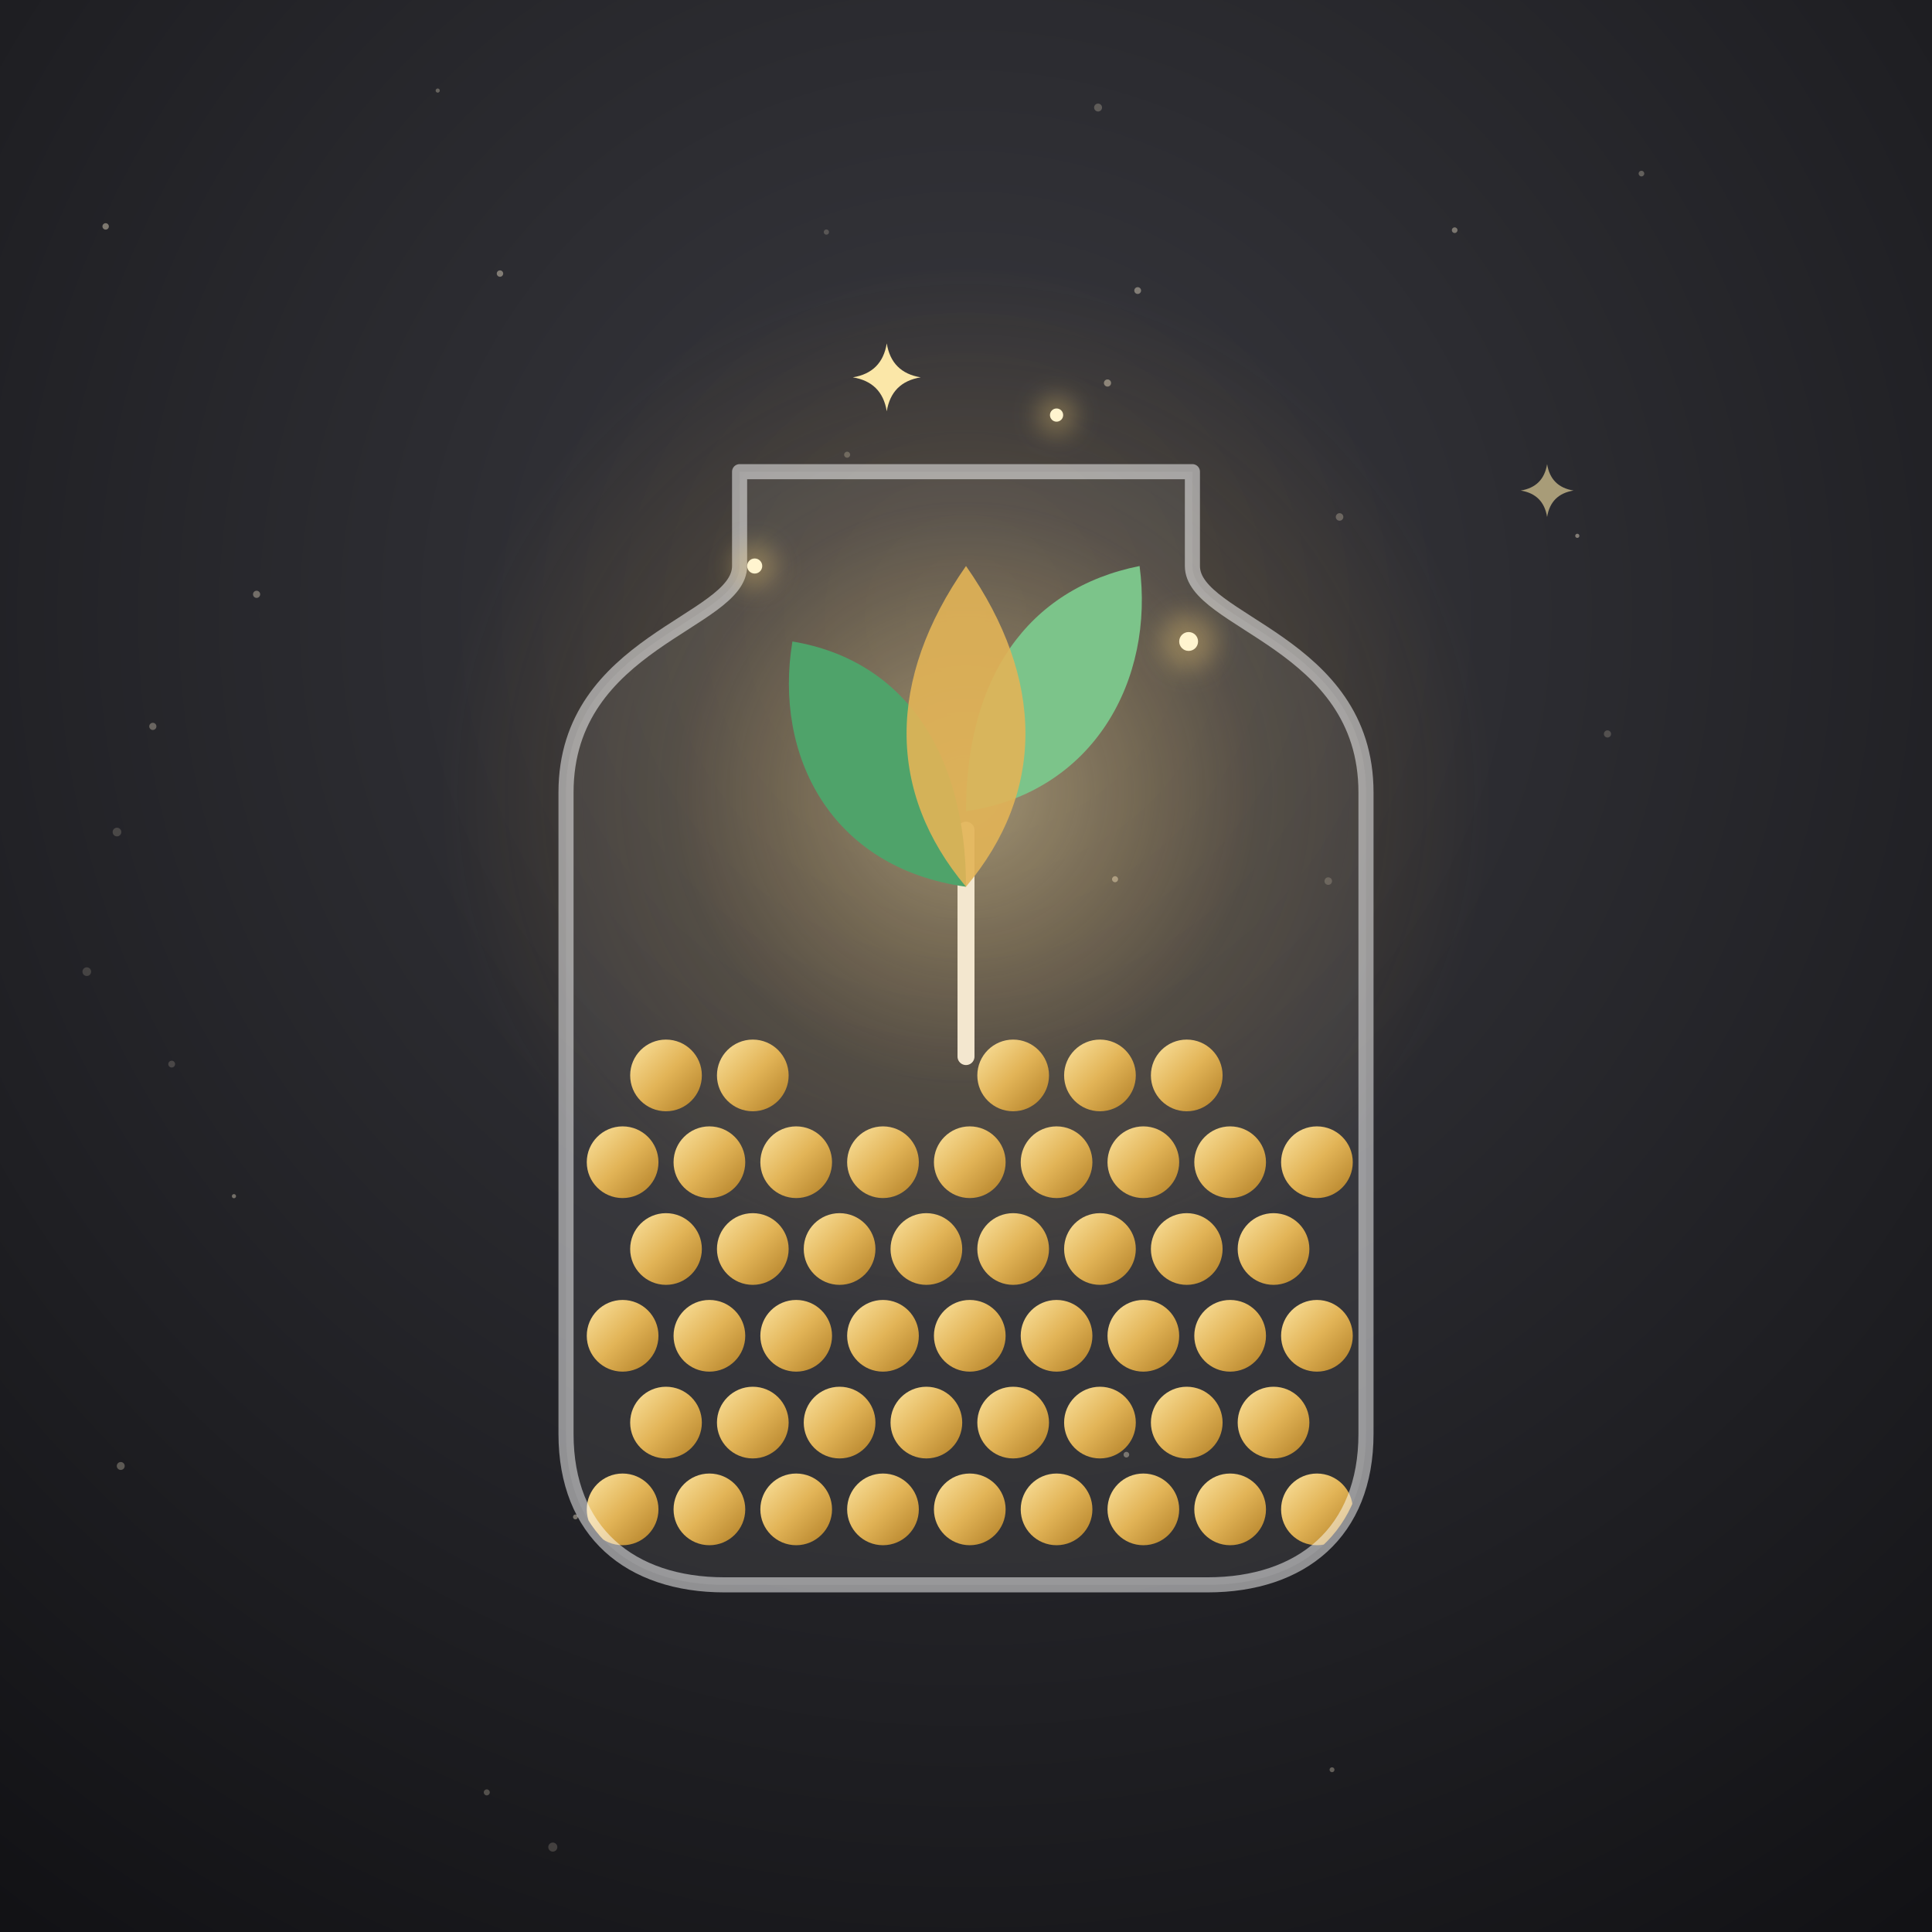
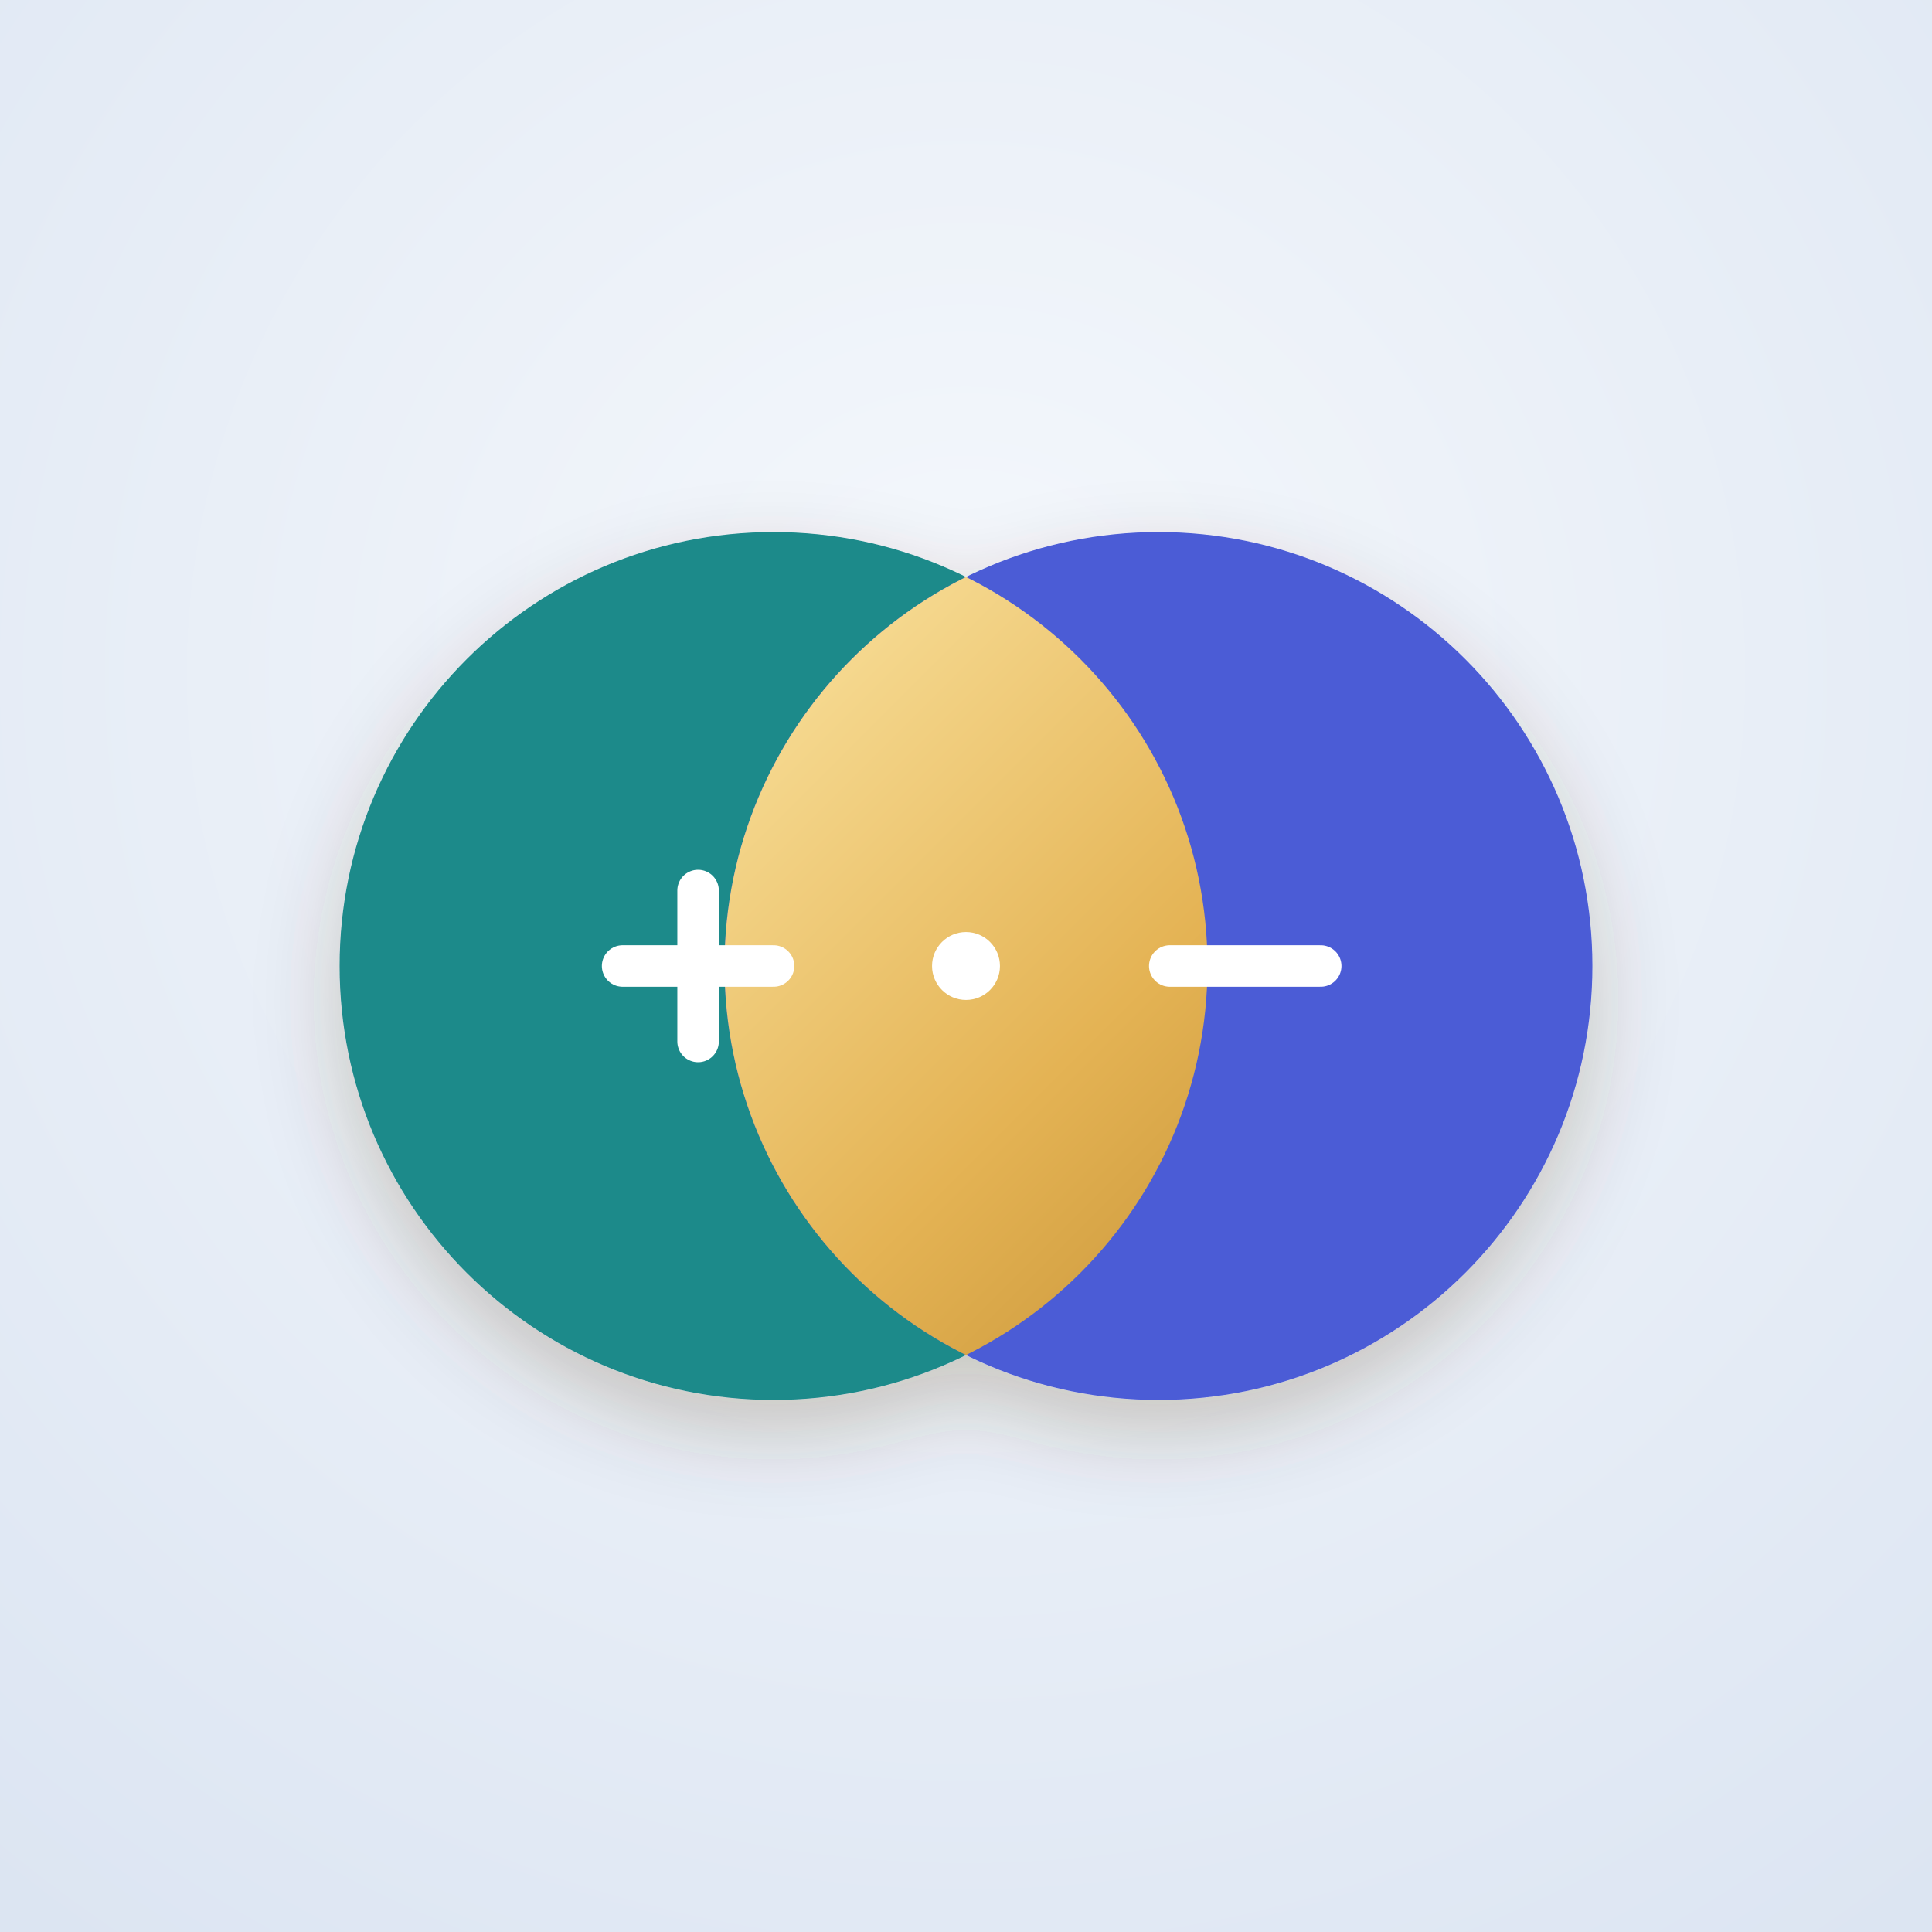
<svg xmlns="http://www.w3.org/2000/svg" width="1024" height="1024" viewBox="0 0 1024 1024">
  <defs>
-     <radialGradient id="bg" cx="0.5" cy="0.32" r="0.85">
-       <stop offset="0" stop-color="#3A3A40" />
-       <stop offset="1" stop-color="#111114" />
+     <linearGradient id="gold" x1="0" x2="1" y1="0" y2="1">
+       <stop offset="0" stop-color="#FCE7A6" />
+       <stop offset="0.5" stop-color="#E4B354" />
+       <stop offset="1" stop-color="#B27C22" />
+     </linearGradient>
+     <filter id="shadow" x="-30%" y="-30%" width="160%" height="160%">
+       <feDropShadow dx="0" dy="18" stdDeviation="22" flood-color="#5A3E12" flood-opacity="0.22" />
+     </filter>
+     <radialGradient id="bg" cx="0.5" cy="0.35" r="0.8">
+       <stop offset="0" stop-color="#F5F8FC" />
+       <stop offset="1" stop-color="#DCE5F2" />
    </radialGradient>
-     <radialGradient id="glow" cx="0.5" cy="0.5" r="0.5">
-       <stop offset="0" stop-color="#FFE29A" stop-opacity="0.5" />
-       <stop offset="0.55" stop-color="#F2B94E" stop-opacity="0.12" />
-       <stop offset="1" stop-color="#F2B94E" stop-opacity="0" />
-     </radialGradient>
-     <linearGradient id="gold" x1="0" x2="1" y1="0" y2="1">
-       <stop offset="0" stop-color="#FBE3A0" />
-       <stop offset="0.5" stop-color="#E2B457" />
-       <stop offset="1" stop-color="#B07E26" />
-     </linearGradient>
-     <filter id="blur" x="-100%" y="-100%" width="300%" height="300%">
-       <feGaussianBlur stdDeviation="22" />
-     </filter>
-     <filter id="dotblur" x="-200%" y="-200%" width="500%" height="500%">
-       <feGaussianBlur stdDeviation="6" />
-     </filter>
-     <clipPath id="in">
-       <path d="M392 250 L632 250 L632 300 C632 330 724 340 724 420 L724 760 C724 812 690 840 640 840 L384 840 C334 840 300 812 300 760 L300 420 C300 340 392 330 392 300 Z" />
+     <clipPath id="left">
+       <circle cx="410" cy="512" r="230" />
    </clipPath>
  </defs>
  <rect width="1024" height="1024" fill="url(#bg)" />
-   <circle cx="477" cy="392" r="1.2" fill="#F3E7CF" opacity="0.41" />
-   <circle cx="46" cy="515" r="2.3" fill="#F3E7CF" opacity="0.17" />
-   <circle cx="563" cy="622" r="1.1" fill="#F3E7CF" opacity="0.26" />
-   <circle cx="704" cy="467" r="2.0" fill="#F3E7CF" opacity="0.20" />
-   <circle cx="265" cy="145" r="1.7" fill="#F3E7CF" opacity="0.43" />
-   <circle cx="597" cy="771" r="1.5" fill="#F3E7CF" opacity="0.37" />
-   <circle cx="136" cy="315" r="1.9" fill="#F3E7CF" opacity="0.37" />
-   <circle cx="438" cy="123" r="1.4" fill="#F3E7CF" opacity="0.21" />
-   <circle cx="305" cy="804" r="1.3" fill="#F3E7CF" opacity="0.42" />
-   <circle cx="870" cy="92" r="1.5" fill="#F3E7CF" opacity="0.30" />
-   <circle cx="62" cy="441" r="2.3" fill="#F3E7CF" opacity="0.18" />
-   <circle cx="603" cy="154" r="1.8" fill="#F3E7CF" opacity="0.42" />
-   <circle cx="232" cy="48" r="1.1" fill="#F3E7CF" opacity="0.31" />
-   <circle cx="56" cy="120" r="1.7" fill="#F3E7CF" opacity="0.43" />
-   <circle cx="437" cy="416" r="1.9" fill="#F3E7CF" opacity="0.18" />
-   <circle cx="587" cy="203" r="1.9" fill="#F3E7CF" opacity="0.44" />
-   <circle cx="91" cy="564" r="1.8" fill="#F3E7CF" opacity="0.19" />
-   <circle cx="293" cy="979" r="2.4" fill="#F3E7CF" opacity="0.19" />
-   <circle cx="706" cy="938" r="1.3" fill="#F3E7CF" opacity="0.33" />
-   <circle cx="81" cy="385" r="1.9" fill="#F3E7CF" opacity="0.33" />
-   <circle cx="771" cy="122" r="1.5" fill="#F3E7CF" opacity="0.41" />
-   <circle cx="591" cy="466" r="1.6" fill="#F3E7CF" opacity="0.45" />
-   <circle cx="582" cy="57" r="2.1" fill="#F3E7CF" opacity="0.25" />
-   <circle cx="449" cy="241" r="1.6" fill="#F3E7CF" opacity="0.25" />
-   <circle cx="124" cy="634" r="1.1" fill="#F3E7CF" opacity="0.39" />
-   <circle cx="64" cy="777" r="2.1" fill="#F3E7CF" opacity="0.30" />
-   <circle cx="710" cy="274" r="2.0" fill="#F3E7CF" opacity="0.28" />
-   <circle cx="258" cy="950" r="1.6" fill="#F3E7CF" opacity="0.26" />
-   <circle cx="852" cy="389" r="1.9" fill="#F3E7CF" opacity="0.20" />
-   <circle cx="836" cy="284" r="1.1" fill="#F3E7CF" opacity="0.44" />
-   <circle cx="512" cy="420" r="280" fill="url(#glow)" />
-   <path d="M392 250 L632 250 L632 300 C632 330 724 340 724 420 L724 760 C724 812 690 840 640 840 L384 840 C334 840 300 812 300 760 L300 420 C300 340 392 330 392 300 Z" fill="#FFFFFF" fill-opacity="0.07" />
-   <g clip-path="url(#in)">
-     <circle cx="330" cy="800" r="19" fill="url(#gold)" />
-     <circle cx="376" cy="800" r="19" fill="url(#gold)" />
-     <circle cx="422" cy="800" r="19" fill="url(#gold)" />
-     <circle cx="468" cy="800" r="19" fill="url(#gold)" />
-     <circle cx="514" cy="800" r="19" fill="url(#gold)" />
-     <circle cx="560" cy="800" r="19" fill="url(#gold)" />
-     <circle cx="606" cy="800" r="19" fill="url(#gold)" />
-     <circle cx="652" cy="800" r="19" fill="url(#gold)" />
-     <circle cx="698" cy="800" r="19" fill="url(#gold)" />
-     <circle cx="353" cy="754" r="19" fill="url(#gold)" />
-     <circle cx="399" cy="754" r="19" fill="url(#gold)" />
-     <circle cx="445" cy="754" r="19" fill="url(#gold)" />
-     <circle cx="491" cy="754" r="19" fill="url(#gold)" />
-     <circle cx="537" cy="754" r="19" fill="url(#gold)" />
-     <circle cx="583" cy="754" r="19" fill="url(#gold)" />
-     <circle cx="629" cy="754" r="19" fill="url(#gold)" />
-     <circle cx="675" cy="754" r="19" fill="url(#gold)" />
-     <circle cx="330" cy="708" r="19" fill="url(#gold)" />
-     <circle cx="376" cy="708" r="19" fill="url(#gold)" />
-     <circle cx="422" cy="708" r="19" fill="url(#gold)" />
-     <circle cx="468" cy="708" r="19" fill="url(#gold)" />
-     <circle cx="514" cy="708" r="19" fill="url(#gold)" />
-     <circle cx="560" cy="708" r="19" fill="url(#gold)" />
-     <circle cx="606" cy="708" r="19" fill="url(#gold)" />
-     <circle cx="652" cy="708" r="19" fill="url(#gold)" />
-     <circle cx="698" cy="708" r="19" fill="url(#gold)" />
-     <circle cx="353" cy="662" r="19" fill="url(#gold)" />
-     <circle cx="399" cy="662" r="19" fill="url(#gold)" />
-     <circle cx="445" cy="662" r="19" fill="url(#gold)" />
-     <circle cx="491" cy="662" r="19" fill="url(#gold)" />
-     <circle cx="537" cy="662" r="19" fill="url(#gold)" />
-     <circle cx="583" cy="662" r="19" fill="url(#gold)" />
-     <circle cx="629" cy="662" r="19" fill="url(#gold)" />
-     <circle cx="675" cy="662" r="19" fill="url(#gold)" />
-     <circle cx="330" cy="616" r="19" fill="url(#gold)" />
-     <circle cx="376" cy="616" r="19" fill="url(#gold)" />
-     <circle cx="422" cy="616" r="19" fill="url(#gold)" />
-     <circle cx="468" cy="616" r="19" fill="url(#gold)" />
-     <circle cx="514" cy="616" r="19" fill="url(#gold)" />
-     <circle cx="560" cy="616" r="19" fill="url(#gold)" />
-     <circle cx="606" cy="616" r="19" fill="url(#gold)" />
-     <circle cx="652" cy="616" r="19" fill="url(#gold)" />
-     <circle cx="698" cy="616" r="19" fill="url(#gold)" />
-     <circle cx="353" cy="570" r="19" fill="url(#gold)" />
-     <circle cx="399" cy="570" r="19" fill="url(#gold)" />
-     <circle cx="537" cy="570" r="19" fill="url(#gold)" />
-     <circle cx="583" cy="570" r="19" fill="url(#gold)" />
-     <circle cx="629" cy="570" r="19" fill="url(#gold)" />
+   <g filter="url(#shadow)">
+     <circle cx="410" cy="512" r="230" fill="#1F8A8A" />
+     <circle cx="614" cy="512" r="230" fill="#4B5BD6" />
  </g>
-   <path d="M512 560 L512 440" stroke="#F3E7CF" stroke-width="9" stroke-linecap="round" />
-   <path d="M512 470 C440 460 410 400 420 340 C480 350 512 400 512 470 Z" fill="#4FA36A" />
-   <path d="M512 430 C580 420 612 360 604 300 C544 312 512 360 512 430 Z" fill="#7CC48A" />
-   <path d="M512 470 C470 420 470 360 512 300 C554 360 554 420 512 470 Z" fill="#E2B457" opacity="0.9" />
-   <path d="M392 250 L632 250 L632 300 C632 330 724 340 724 420 L724 760 C724 812 690 840 640 840 L384 840 C334 840 300 812 300 760 L300 420 C300 340 392 330 392 300 Z" fill="none" stroke="#FFFFFF" stroke-opacity="0.5" stroke-width="8" stroke-linejoin="round" />
-   <circle cx="400" cy="300" r="12" fill="#FFD777" opacity="0.30" filter="url(#dotblur)" />
-   <circle cx="400" cy="300" r="4" fill="#FFF4CF" opacity="1.0" />
-   <circle cx="630" cy="340" r="15" fill="#FFD777" opacity="0.30" filter="url(#dotblur)" />
-   <circle cx="630" cy="340" r="5" fill="#FFF4CF" opacity="1.0" />
-   <circle cx="560" cy="220" r="10.5" fill="#FFD777" opacity="0.30" filter="url(#dotblur)" />
-   <circle cx="560" cy="220" r="3.5" fill="#FFF4CF" opacity="1.0" />
-   <path d="M470 182 Q472.52 197.48 488 200 Q472.52 202.52 470 218 Q467.48 202.52 452 200 Q467.48 197.48 470 182 Z" fill="#FBE7A8" opacity="1.0" />
-   <path d="M820 246 Q821.96 258.04 834 260 Q821.96 261.96 820 274 Q818.04 261.96 806 260 Q818.04 258.04 820 246 Z" fill="#FBE7A8" opacity="0.6" />
+   <g clip-path="url(#left)">
+     <circle cx="614" cy="512" r="230" fill="url(#gold)" />
+   </g>
+   <path d="M330 512 L410 512 M370 472 L370 552" stroke="#FFFFFF" stroke-width="22" stroke-linecap="round" />
+   <path d="M620 512 L700 512" stroke="#FFFFFF" stroke-width="22" stroke-linecap="round" />
+   <circle cx="512" cy="512" r="18" fill="#FFFFFF" />
</svg>
